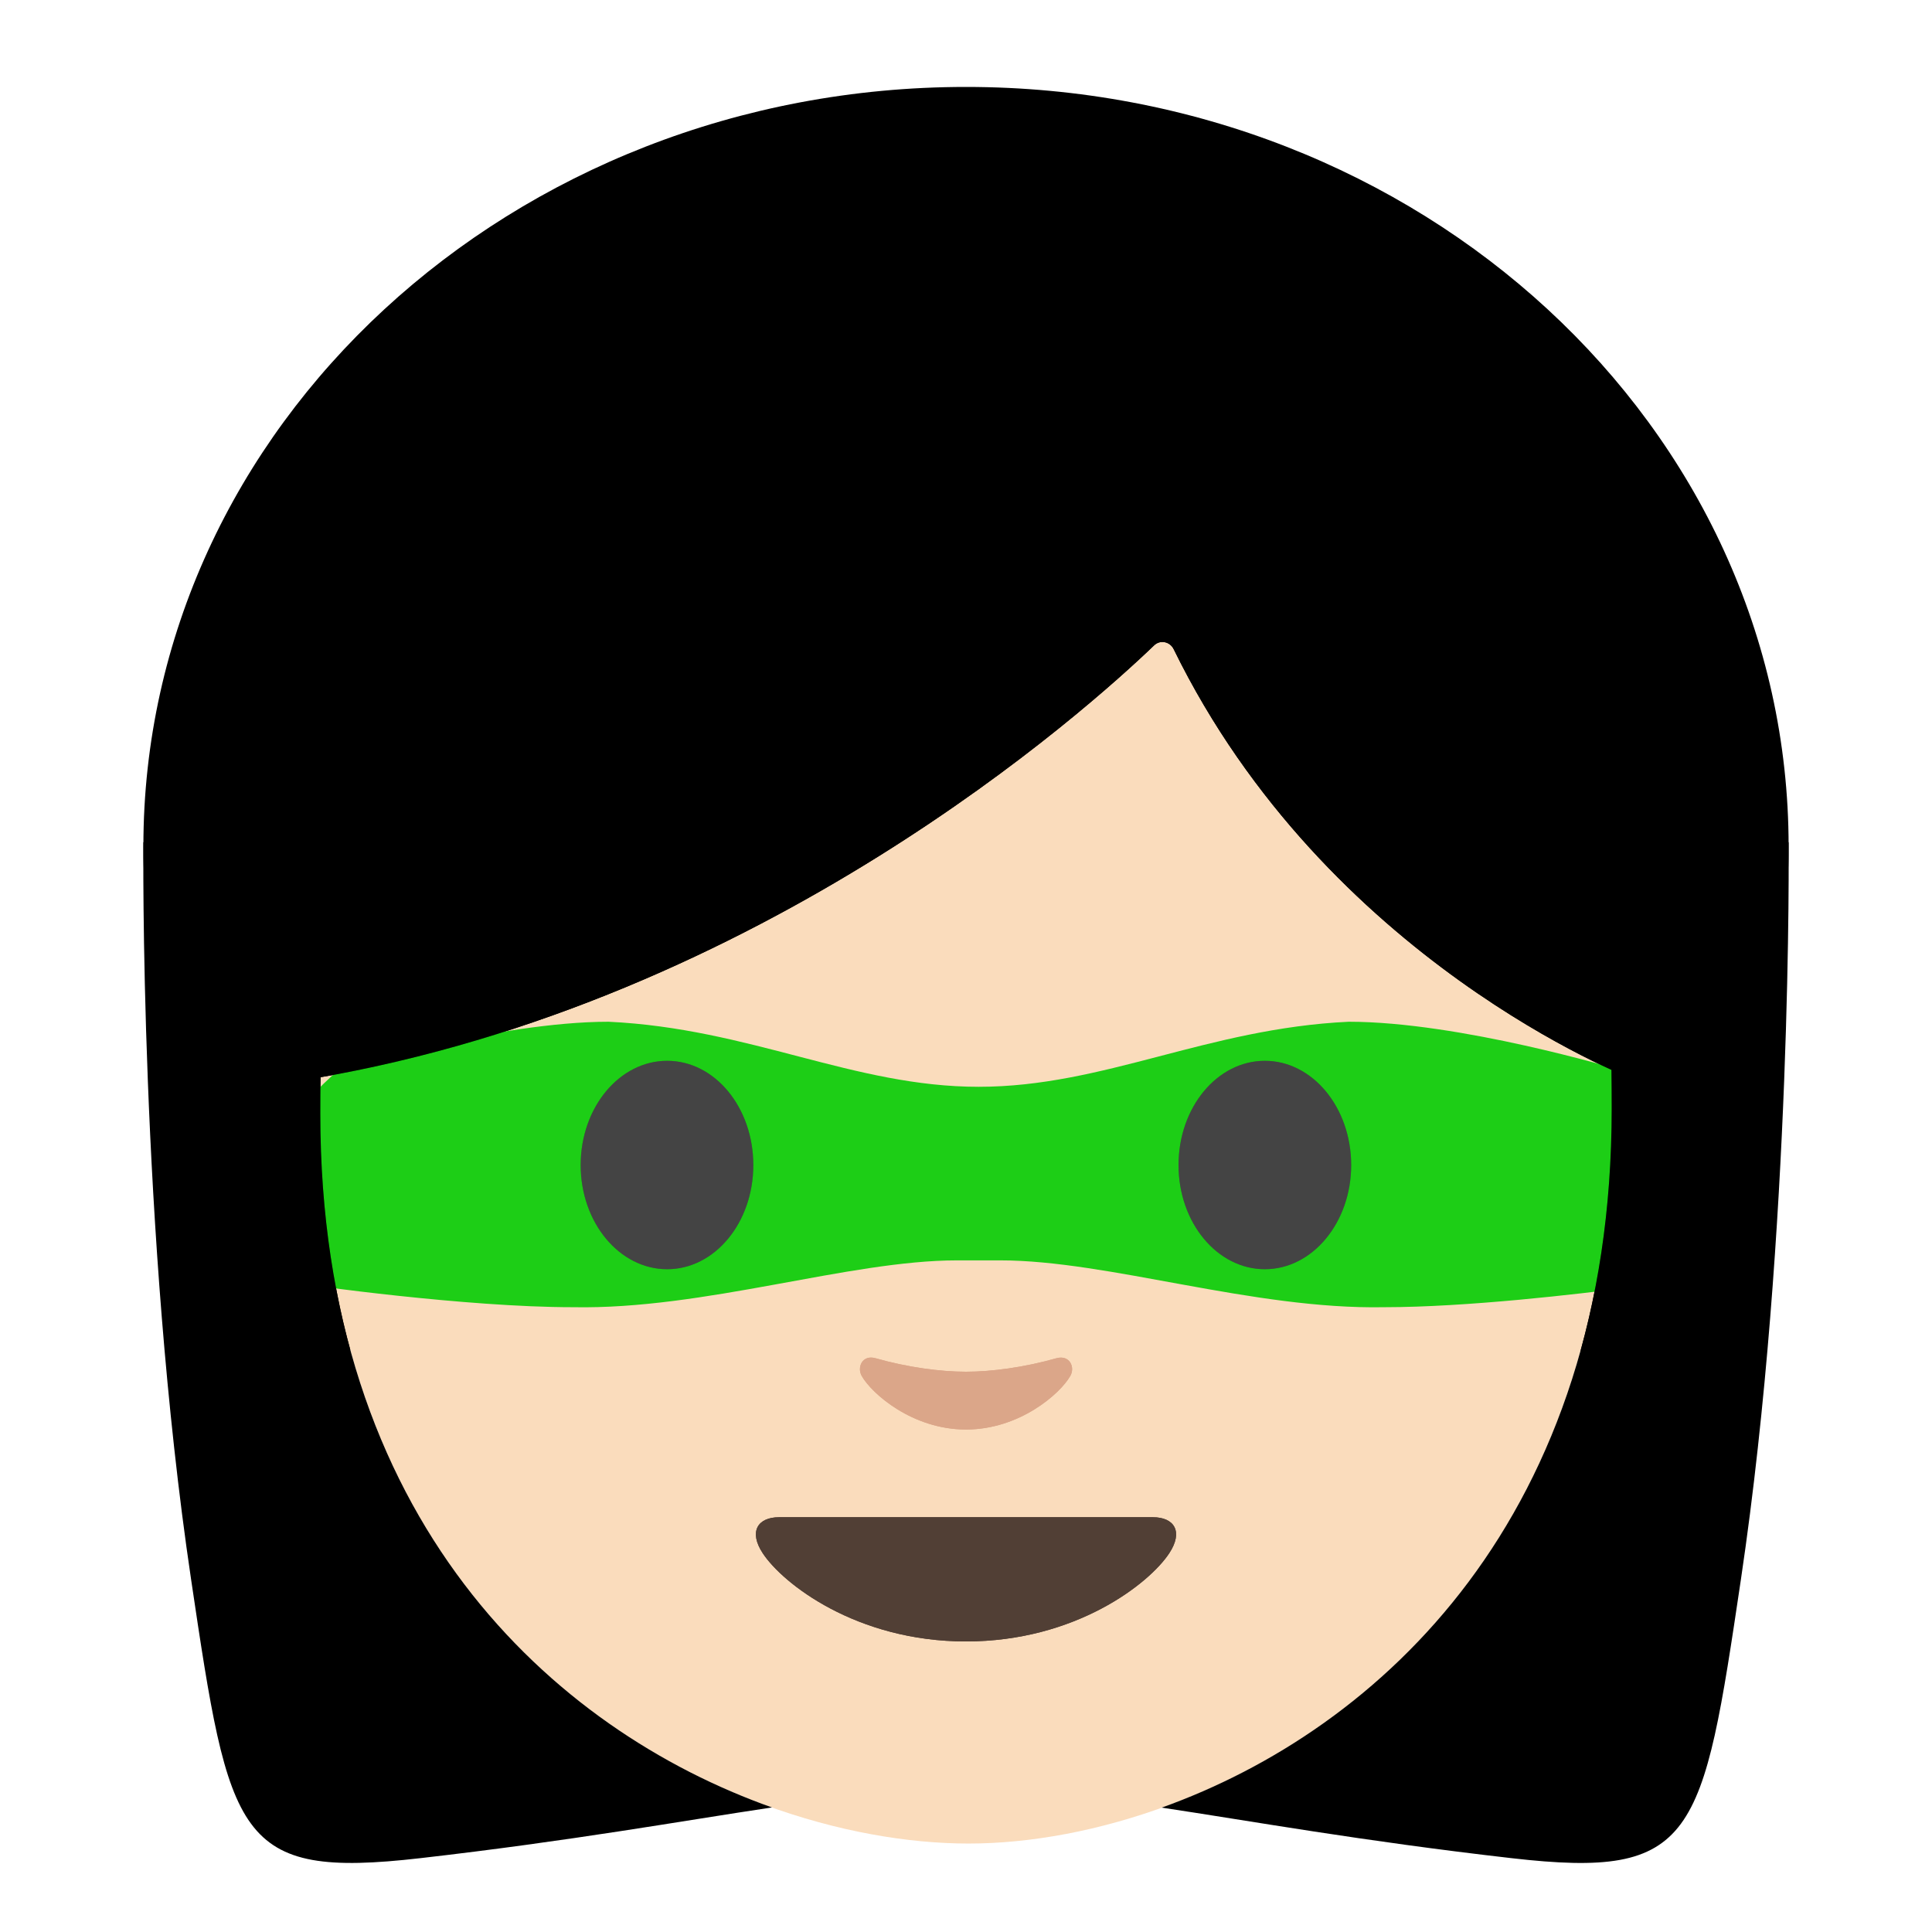
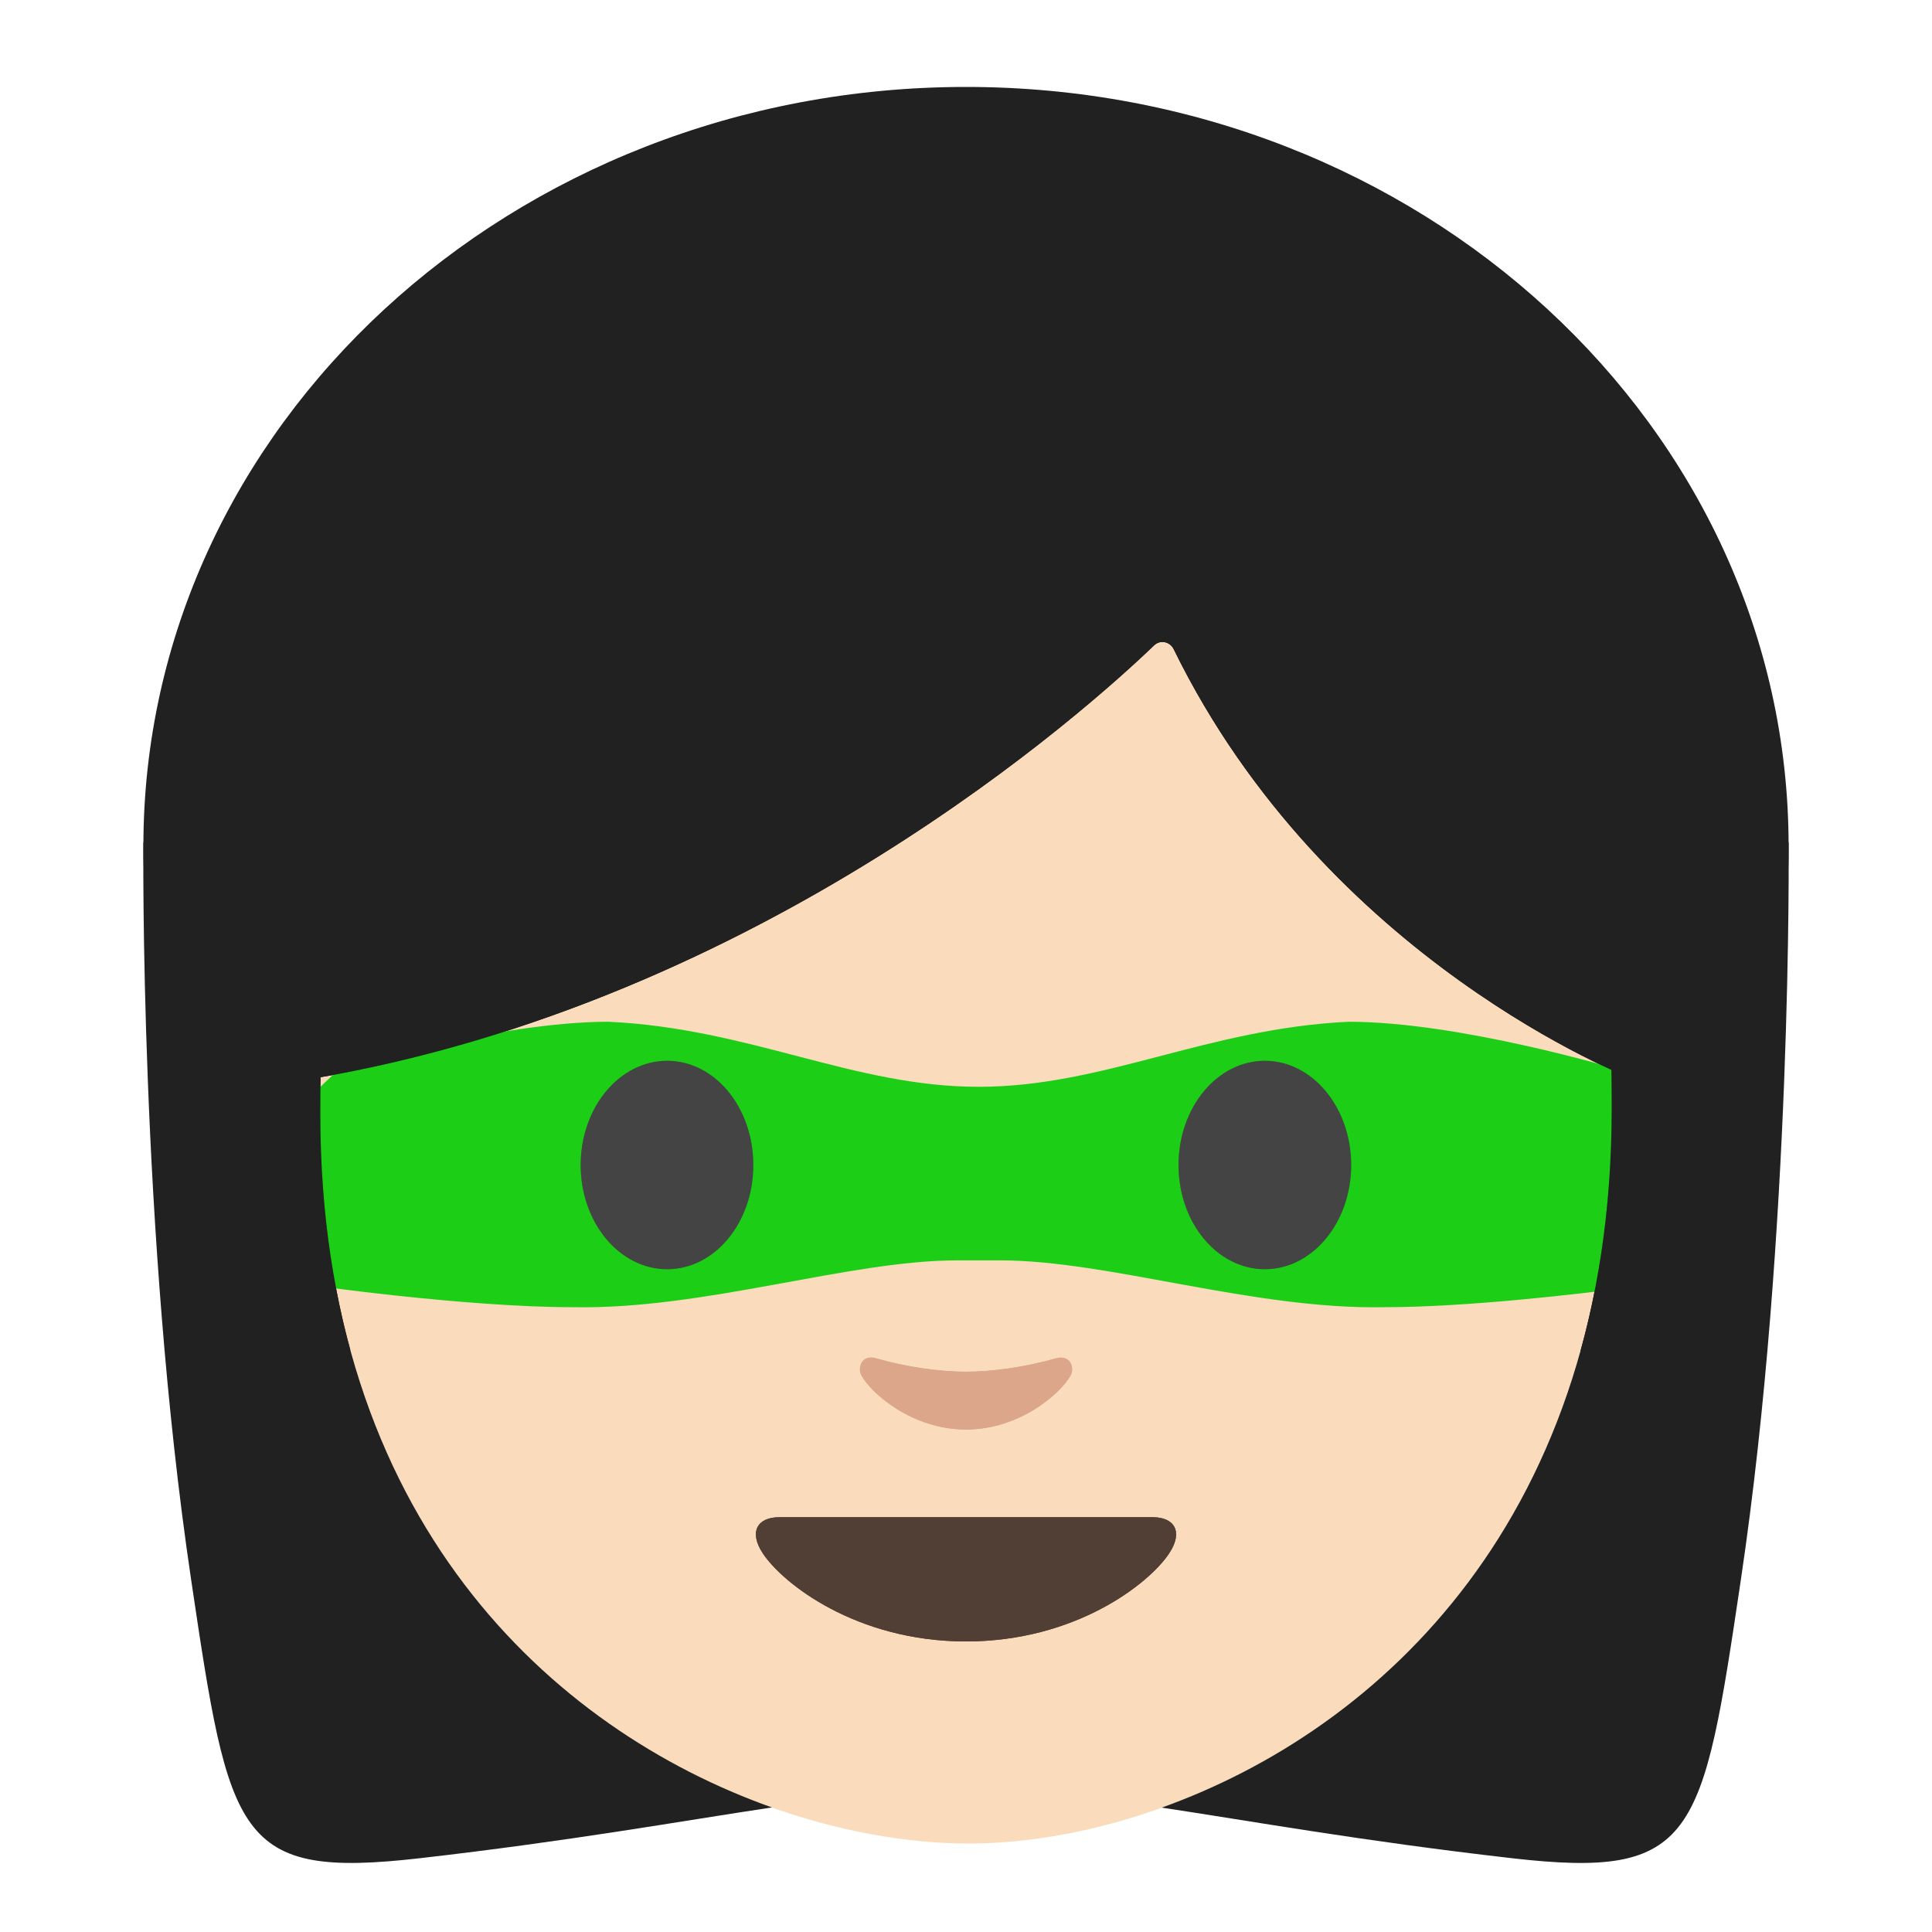
<svg xmlns="http://www.w3.org/2000/svg" width="128" height="128" viewBox="0 0 128 128">
-   <ellipse ry="50.3" rx="54.5" cy="56.06" cx="64" fill="212121" />
+   <ellipse ry="50.3" rx="54.5" cy="56.06" cx="64" fill="#212121" />
  <path d="M64.17 14.87c-33.11 0-42.95 23.36-42.95 58.91 0 35.56 26.86 48.36 42.95 48.36 16.09 0 42.61-13.14 42.61-48.69 0-35.56-9.5-58.58-42.61-58.58z" fill="#fadcbc" />
-   <path d="M76.46 42.76c-4.34 4.17-25.9 23.6-55.62 28.68V31.6S33.67 6.15 64.45 6.15s43.61 26.09 43.61 26.09v39.2s-20.17-7.74-30.3-28.43c-.25-.51-.9-.64-1.3-.25z" fill="212121" />
+   <path d="M76.46 42.76c-4.34 4.17-25.9 23.6-55.62 28.68V31.6S33.67 6.15 64.45 6.15s43.61 26.09 43.61 26.09v39.2s-20.17-7.74-30.3-28.43c-.25-.51-.9-.64-1.3-.25z" fill="#212121" />
  <path d="M76.38 100.52H64 51.62c-1.42 0-2.03.95-1.09 2.38 1.31 2 6.19 5.85 13.47 5.85s12.16-3.85 13.47-5.85c.94-1.43.33-2.38-1.09-2.38z" fill="#513f35" />
  <path d="M69.98 89.99c-2.11.6-4.29.89-5.98.89-1.69 0-3.87-.29-5.98-.89-.9-.26-1.25.6-.93 1.17.67 1.18 3.36 3.55 6.91 3.55 3.55 0 6.24-2.37 6.91-3.55.33-.57-.03-1.42-.93-1.17z" fill="#dba689" />
  <path d="M49.91 77.19c0 3.81-2.55 6.9-5.71 6.9s-5.73-3.09-5.73-6.9c0-3.82 2.57-6.91 5.73-6.91 3.16 0 5.71 3.09 5.71 6.91M78.08 77.19c0 3.81 2.56 6.9 5.72 6.9 3.15 0 5.72-3.09 5.72-6.9 0-3.82-2.57-6.91-5.72-6.91-3.16 0-5.72 3.09-5.72 6.91" fill="#444" />
  <path d="M76.38 100.52H64 51.62c-1.42 0-2.03.95-1.09 2.38 1.31 2 6.19 5.85 13.47 5.85s12.16-3.85 13.47-5.85c.94-1.43.33-2.38-1.09-2.38z" fill="#513f35" />
  <path d="M69.98 89.99c-2.11.6-4.29.89-5.98.89-1.69 0-3.87-.29-5.98-.89-.9-.26-1.25.6-.93 1.17.67 1.18 3.36 3.55 6.91 3.55 3.55 0 6.24-2.37 6.91-3.55.33-.57-.03-1.42-.93-1.17z" fill="#dba689" />
  <path d="M40.322 67.693c-7.356 0-17.828 3.152-17.828 3.152-1.507 1.27-2.651 2.59-3.427 3.959.067 3.665.35 7.077.831 10.247.428.061 10.869 1.555 18.074 1.555 8.708.165 18.27-3.103 25.429-3.103h2.877c7.158 0 16.72 3.268 25.429 3.103 5.484 0 12.899-.874 16.327-1.32.575-3.711.9-7.736.9-12.14 0-.358-.007-.708-.009-1.063a7.903 7.903 0 0 0-1.74-1.238s-10.473-3.152-17.828-3.152c-9.4.446-16.22 4.31-24.517 4.31-8.298 0-15.117-3.864-24.518-4.31z" fill="#00cd00" fill-opacity=".879" />
  <path d="M49.91 77.19c0 3.81-2.55 6.9-5.71 6.9s-5.73-3.09-5.73-6.9c0-3.82 2.57-6.91 5.73-6.91 3.16 0 5.71 3.09 5.71 6.91M78.08 77.19c0 3.81 2.56 6.9 5.72 6.9 3.15 0 5.72-3.09 5.72-6.9 0-3.82-2.57-6.91-5.72-6.91-3.16 0-5.72 3.09-5.72 6.91" fill="#444" />
-   <path d="M76.46 42.76c-4.34 4.17-25.9 23.6-55.62 28.68V31.6S33.67 6.15 64.45 6.15s43.61 26.09 43.61 26.09v39.2s-20.17-7.74-30.3-28.43c-.25-.51-.9-.64-1.3-.25z" fill="212121" />
-   <path d="M22.33 55.268L9.5 55.8s-.27 25.78 3.16 48.84c2.55 17.15 2.99 19.868 15.19 18.468 10.093-1.158 17.228-2.454 23.296-3.36-14.482-5.134-29.925-19.004-29.925-45.97 0-6.618.34-12.81 1.11-18.511zm83.406.003c.722 5.6 1.043 11.676 1.043 18.178 0 27.069-15.373 41.135-29.812 46.31 6.047.908 13.156 2.2 23.183 3.35 12.2 1.4 12.64-1.318 15.19-18.468 3.43-23.06 3.16-48.84 3.16-48.84l-12.764-.53z" fill="212121" />
+   <path d="M76.46 42.76c-4.34 4.17-25.9 23.6-55.62 28.68V31.6S33.67 6.15 64.45 6.15s43.61 26.09 43.61 26.09v39.2s-20.17-7.74-30.3-28.43c-.25-.51-.9-.64-1.3-.25z" fill="#212121" />
+   <path d="M22.33 55.268L9.5 55.8s-.27 25.78 3.16 48.84c2.55 17.15 2.99 19.868 15.19 18.468 10.093-1.158 17.228-2.454 23.296-3.36-14.482-5.134-29.925-19.004-29.925-45.97 0-6.618.34-12.81 1.11-18.511zm83.406.003c.722 5.6 1.043 11.676 1.043 18.178 0 27.069-15.373 41.135-29.812 46.31 6.047.908 13.156 2.2 23.183 3.35 12.2 1.4 12.64-1.318 15.19-18.468 3.43-23.06 3.16-48.84 3.16-48.84l-12.764-.53z" fill="#212121" />
</svg>
